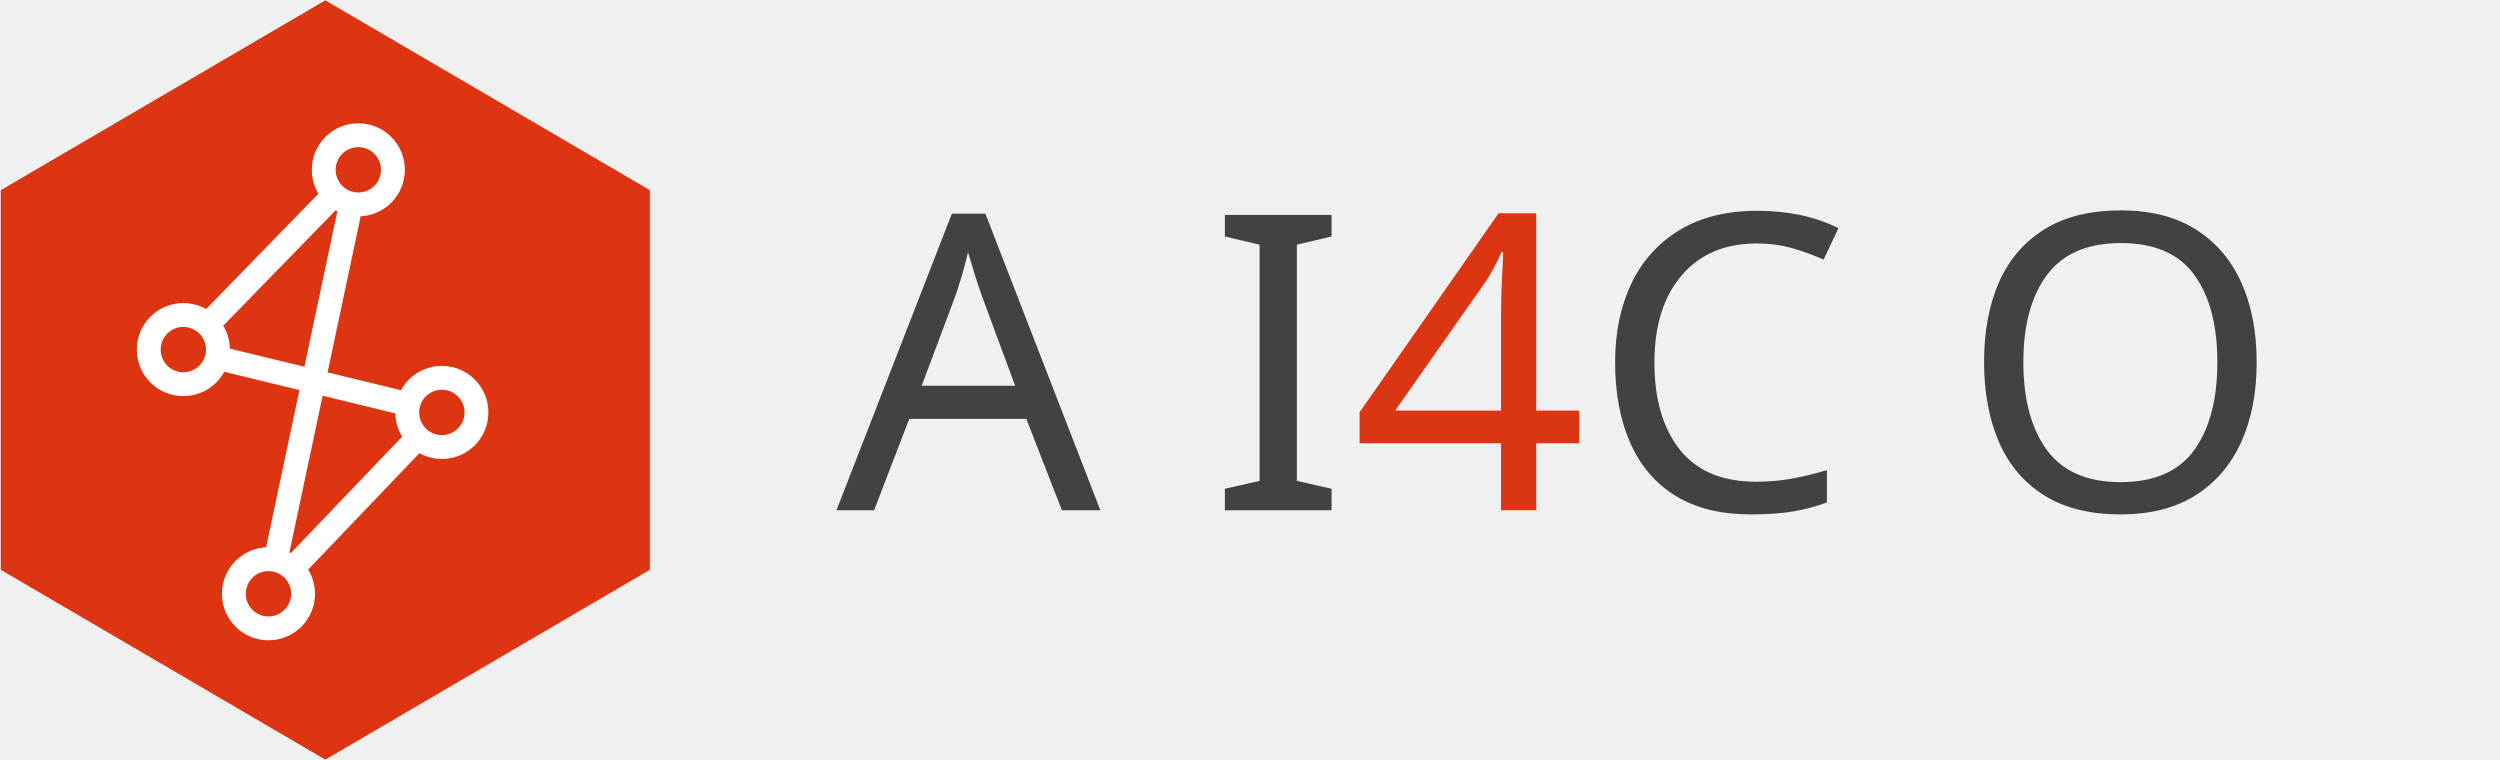
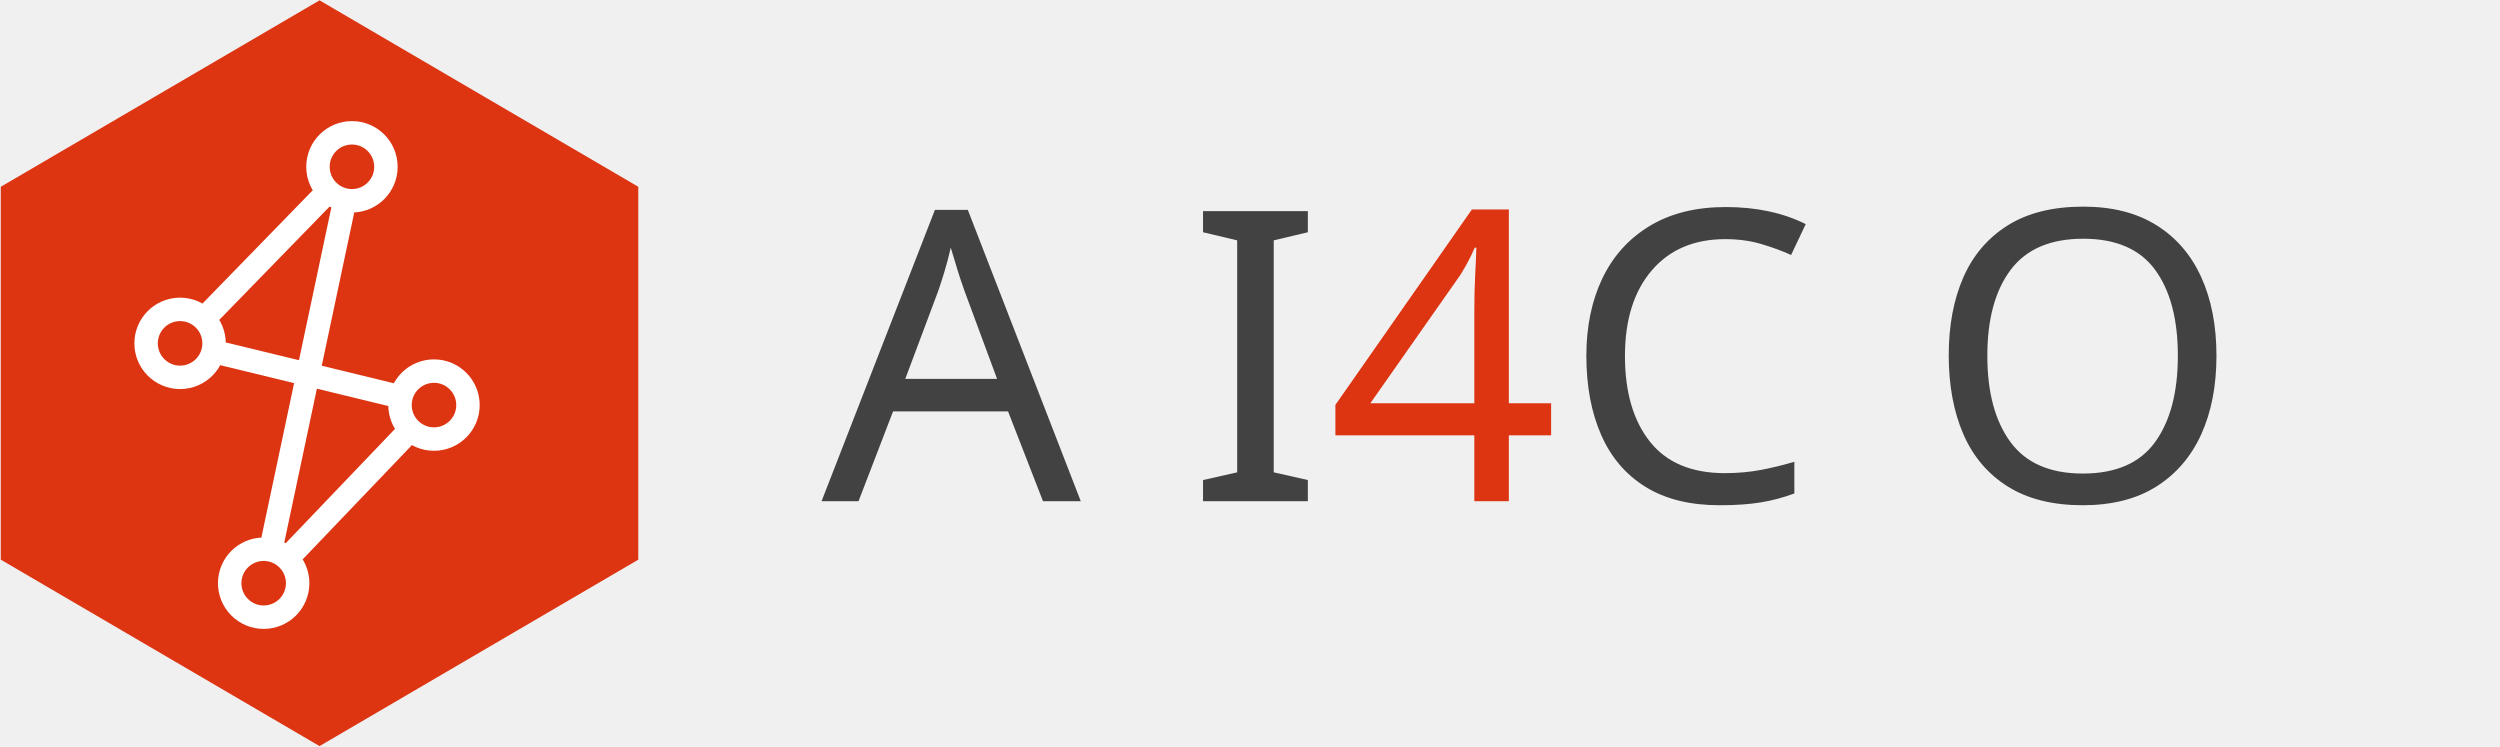
- <svg xmlns="http://www.w3.org/2000/svg" version="1.1" viewBox="1088 928 3143 955" width="3143" height="955">
+ <svg xmlns="http://www.w3.org/2000/svg" version="1.1" viewBox="1088 928 3200 955" width="3200" height="955">
  <defs />
  <g id="AI4CO" stroke-dasharray="none" stroke="none" stroke-opacity="1" fill="none" fill-opacity="1">
-     <rect fill="none" x="1088" y="928" width="3143" height="955" />
+     <rect fill="none" x="1088" y="928" width="3200" height="955" />
    <g id="AI4CO_Text">
+       <style>
+       .rl4co-letters {
+           fill: #424242;
+       }
+       .rl4co-number {
+           fill: #dd3412;
+       }
+       </style>
      <g id="Graphic_11">
-         <text transform="translate(1634.372 1013.5)" fill="#424242">
-           <tspan font-family="Noto Sans" font-size="520" fill="#424242" x="505.244" y="556">A I </tspan>
-           <tspan font-family="Noto Sans" font-size="520" fill="#dc3512" y="556">4</tspan>
-           <tspan font-family="Noto Sans" font-size="520" fill="#424242" y="556"> C O</tspan>
+         <text transform="translate(1634.372 1013.5)">
+           <tspan class="rl4co-letters" font-family="Noto Sans" font-size="520" x="505.244" y="556">A I </tspan>
+           <tspan class="rl4co-number" font-family="Noto Sans" font-size="520" y="556">4 </tspan>
+           <tspan class="rl4co-letters" font-family="Noto Sans" font-size="520" y="556"> C O</tspan>
        </text>
      </g>
    </g>
    <g id="Style_1-5" fill-opacity="1" stroke="none" stroke-dasharray="none" stroke-opacity="1" fill="none">
      <g id="Style_1-5_Logo">
        <g id="Hexagon">
-           <path d="M 1497 928.434 L 1905 1167.075 L 1905 1644.359 L 1497 1883 L 1089 1644.359 L 1089 1167.075 Z" fill="#dd3412" />
+           <path class="rl4co-number" d="M 1497 928.434 L 1905 1167.075 L 1905 1644.359 L 1497 1883 L 1089 1644.359 L 1089 1167.075 Z" />
        </g>
        <g id="ctop">
          <circle cx="1538.5" cy="1141.5" r="43.5" stroke="white" stroke-linecap="round" stroke-linejoin="round" stroke-width="30" id="ctop">
-             <animate attributeName="opacity" values="0;1;1;1;1;1;1;1;1;0;1" keyTimes="0;0.1;0.2;0.3;0.4;0.5;0.6;0.7;0.8;0.9;1" dur="2s" repeatCount="indefinite" />
+             <animate attributeName="opacity" values="0;1;1;1;1;1;1;1;1;0;1" keyTimes="0;0.1;0.2;0.3;0.4;0.5;0.6;0.7;0.8;0.9;1" dur="4s" repeatCount="indefinite" />
          </circle>
        </g>
        <g id="cleft">
          <circle cx="1318.5" cy="1367.5" r="43.5" stroke="white" stroke-linecap="round" stroke-linejoin="round" stroke-width="30" id="cleft">
-             <animate attributeName="opacity" values="0;0;0;1;1;1;1;1;1;0;1" keyTimes="0;0.1;0.2;0.3;0.4;0.5;0.6;0.7;0.8;0.9;1" dur="2s" repeatCount="indefinite" />
+             <animate attributeName="opacity" values="0;0;0;1;1;1;1;1;1;0;1" keyTimes="0;0.1;0.2;0.3;0.4;0.5;0.6;0.7;0.8;0.9;1" dur="4s" repeatCount="indefinite" />
          </circle>
        </g>
        <g id="cright">
          <circle cx="1643.5" cy="1446.5" r="43.5" stroke="white" stroke-linecap="round" stroke-linejoin="round" stroke-width="30" id="cright">
-             <animate attributeName="opacity" values="0;0;0;0;0;1;1;1;1;0;1" keyTimes="0;0.1;0.2;0.3;0.4;0.5;0.6;0.7;0.8;0.9;1" dur="2s" repeatCount="indefinite" />
+             <animate attributeName="opacity" values="0;0;0;0;0;1;1;1;1;0;1" keyTimes="0;0.1;0.2;0.3;0.4;0.5;0.6;0.7;0.8;0.9;1" dur="4s" repeatCount="indefinite" />
          </circle>
        </g>
        <g id="cbottom">
          <circle cx="1425.5" cy="1674.5" r="43.5" stroke="white" stroke-linecap="round" stroke-linejoin="round" stroke-width="30" id="cbottom">
-             <animate attributeName="opacity" values="0;0;0;0;0;0;0;1;1;0;1" keyTimes="0;0.1;0.2;0.3;0.4;0.5;0.6;0.7;0.8;0.9;1" dur="2s" repeatCount="indefinite" />
+             <animate attributeName="opacity" values="0;0;0;0;0;0;0;1;1;0;1" keyTimes="0;0.1;0.2;0.3;0.4;0.5;0.6;0.7;0.8;0.9;1" dur="4s" repeatCount="indefinite" />
          </circle>
        </g>
        <g id="l0">
          <line x1="1497.694" y1="1183.418" x2="1359.306" y2="1325.582" stroke="white" stroke-linecap="round" stroke-linejoin="round" stroke-width="30">
-             <animate attributeName="opacity" values="0;0;1;1;1;1;1;1;1;0;1" keyTimes="0;0.1;0.2;0.3;0.4;0.5;0.6;0.7;0.8;0.9;1" dur="2s" repeatCount="indefinite" />
+             <animate attributeName="opacity" values="0;0;1;1;1;1;1;1;1;0;1" keyTimes="0;0.1;0.2;0.3;0.4;0.5;0.6;0.7;0.8;0.9;1" dur="4s" repeatCount="indefinite" />
          </line>
        </g>
        <g id="l1">
          <line x1="1375.353" y1="1381.32" x2="1586.647" y2="1432.68" stroke="white" stroke-linecap="round" stroke-linejoin="round" stroke-width="30">
-             <animate attributeName="opacity" values="0;0;0;0;1;1;1;1;1;0;1" keyTimes="0;0.1;0.2;0.3;0.4;0.5;0.6;0.7;0.8;0.9;1" dur="2s" repeatCount="indefinite" />
+             <animate attributeName="opacity" values="0;0;0;0;1;1;1;1;1;0;1" keyTimes="0;0.1;0.2;0.3;0.4;0.5;0.6;0.7;0.8;0.9;1" dur="4s" repeatCount="indefinite" />
          </line>
        </g>
        <g id="l2">
          <line x1="1603.072" y1="1488.783" x2="1465.928" y2="1632.217" stroke="white" stroke-linecap="round" stroke-linejoin="round" stroke-width="30">
-             <animate attributeName="opacity" values="0;0;0;0;0;0;1;1;1;0;1" keyTimes="0;0.1;0.2;0.3;0.4;0.5;0.6;0.7;0.8;0.9;1" dur="2s" repeatCount="indefinite" />
+             <animate attributeName="opacity" values="0;0;0;0;0;0;1;1;1;0;1" keyTimes="0;0.1;0.2;0.3;0.4;0.5;0.6;0.7;0.8;0.9;1" dur="4s" repeatCount="indefinite" />
          </line>
        </g>
        <g id="l3">
          <line x1="1526.366" y1="1198.735" x2="1437.634" y2="1617.265" stroke="white" stroke-linecap="round" stroke-linejoin="round" stroke-width="30">
-             <animate attributeName="opacity" values="0;0;0;0;0;0;0;0;1;0;1" keyTimes="0;0.1;0.2;0.3;0.4;0.5;0.6;0.7;0.8;0.9;1" dur="2s" repeatCount="indefinite" />
+             <animate attributeName="opacity" values="0;0;0;0;0;0;0;0;1;0;1" keyTimes="0;0.1;0.2;0.3;0.4;0.5;0.6;0.7;0.8;0.9;1" dur="4s" repeatCount="indefinite" />
          </line>
        </g>
      </g>
    </g>
  </g>
</svg>
